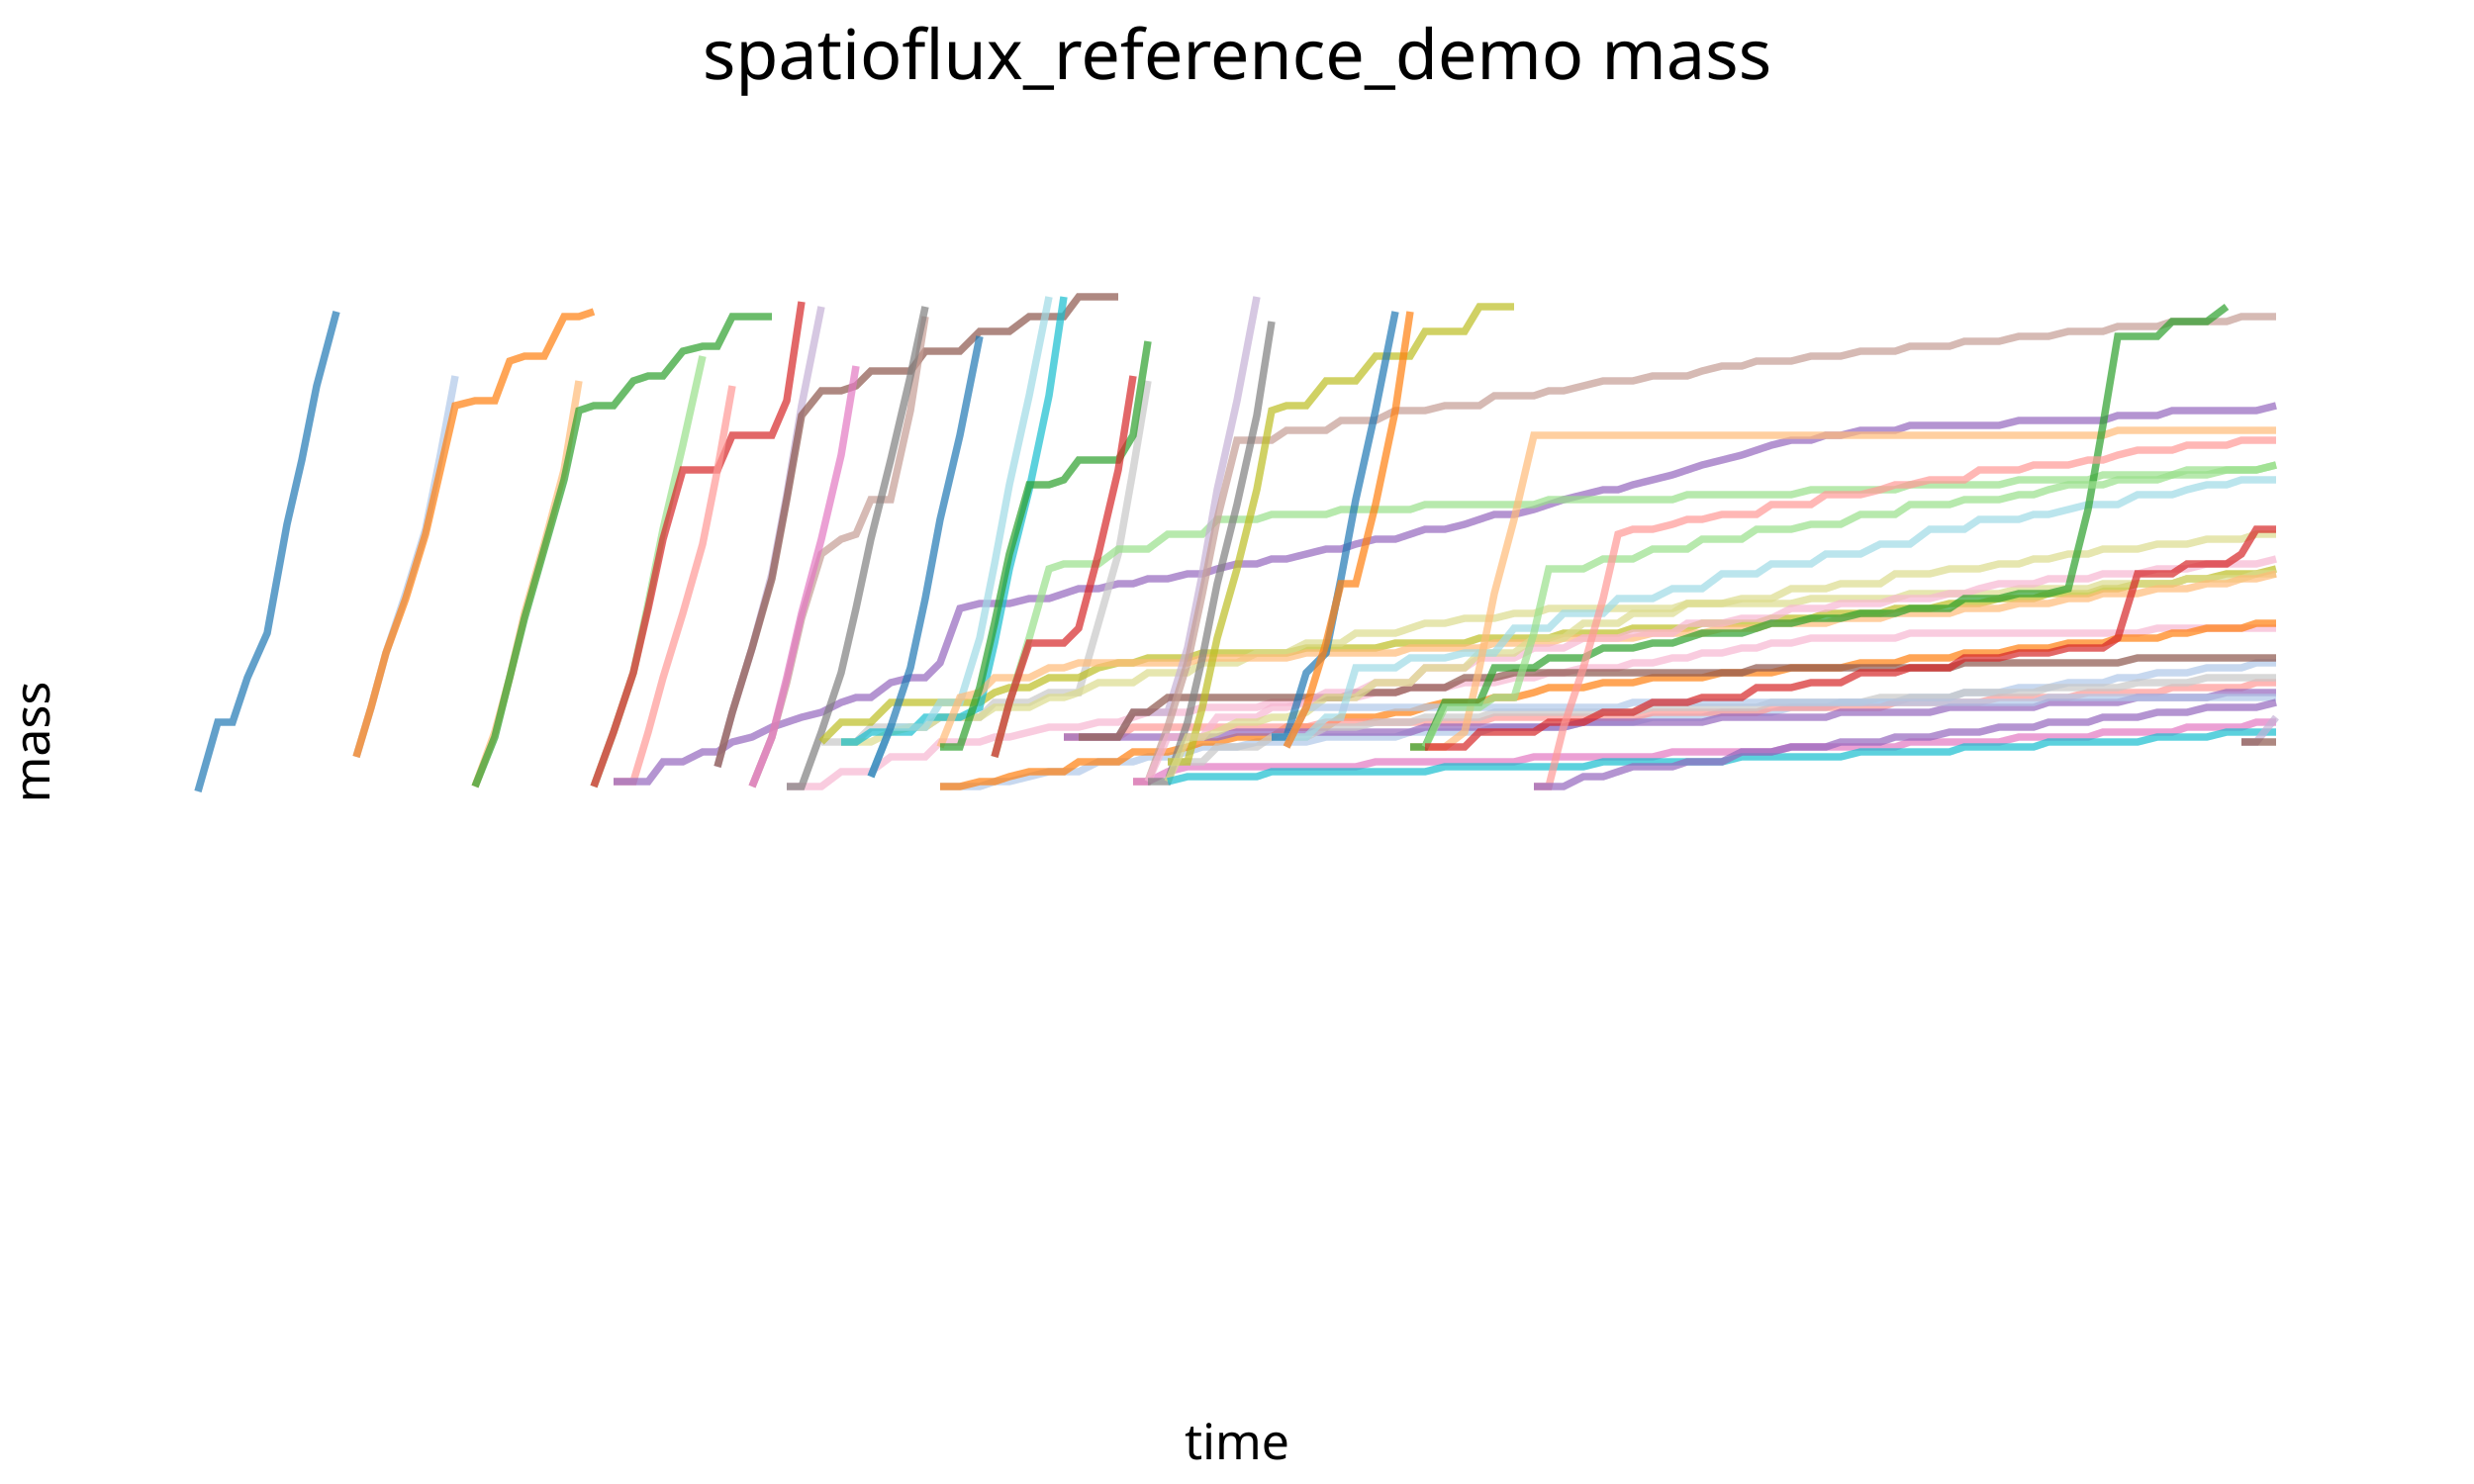
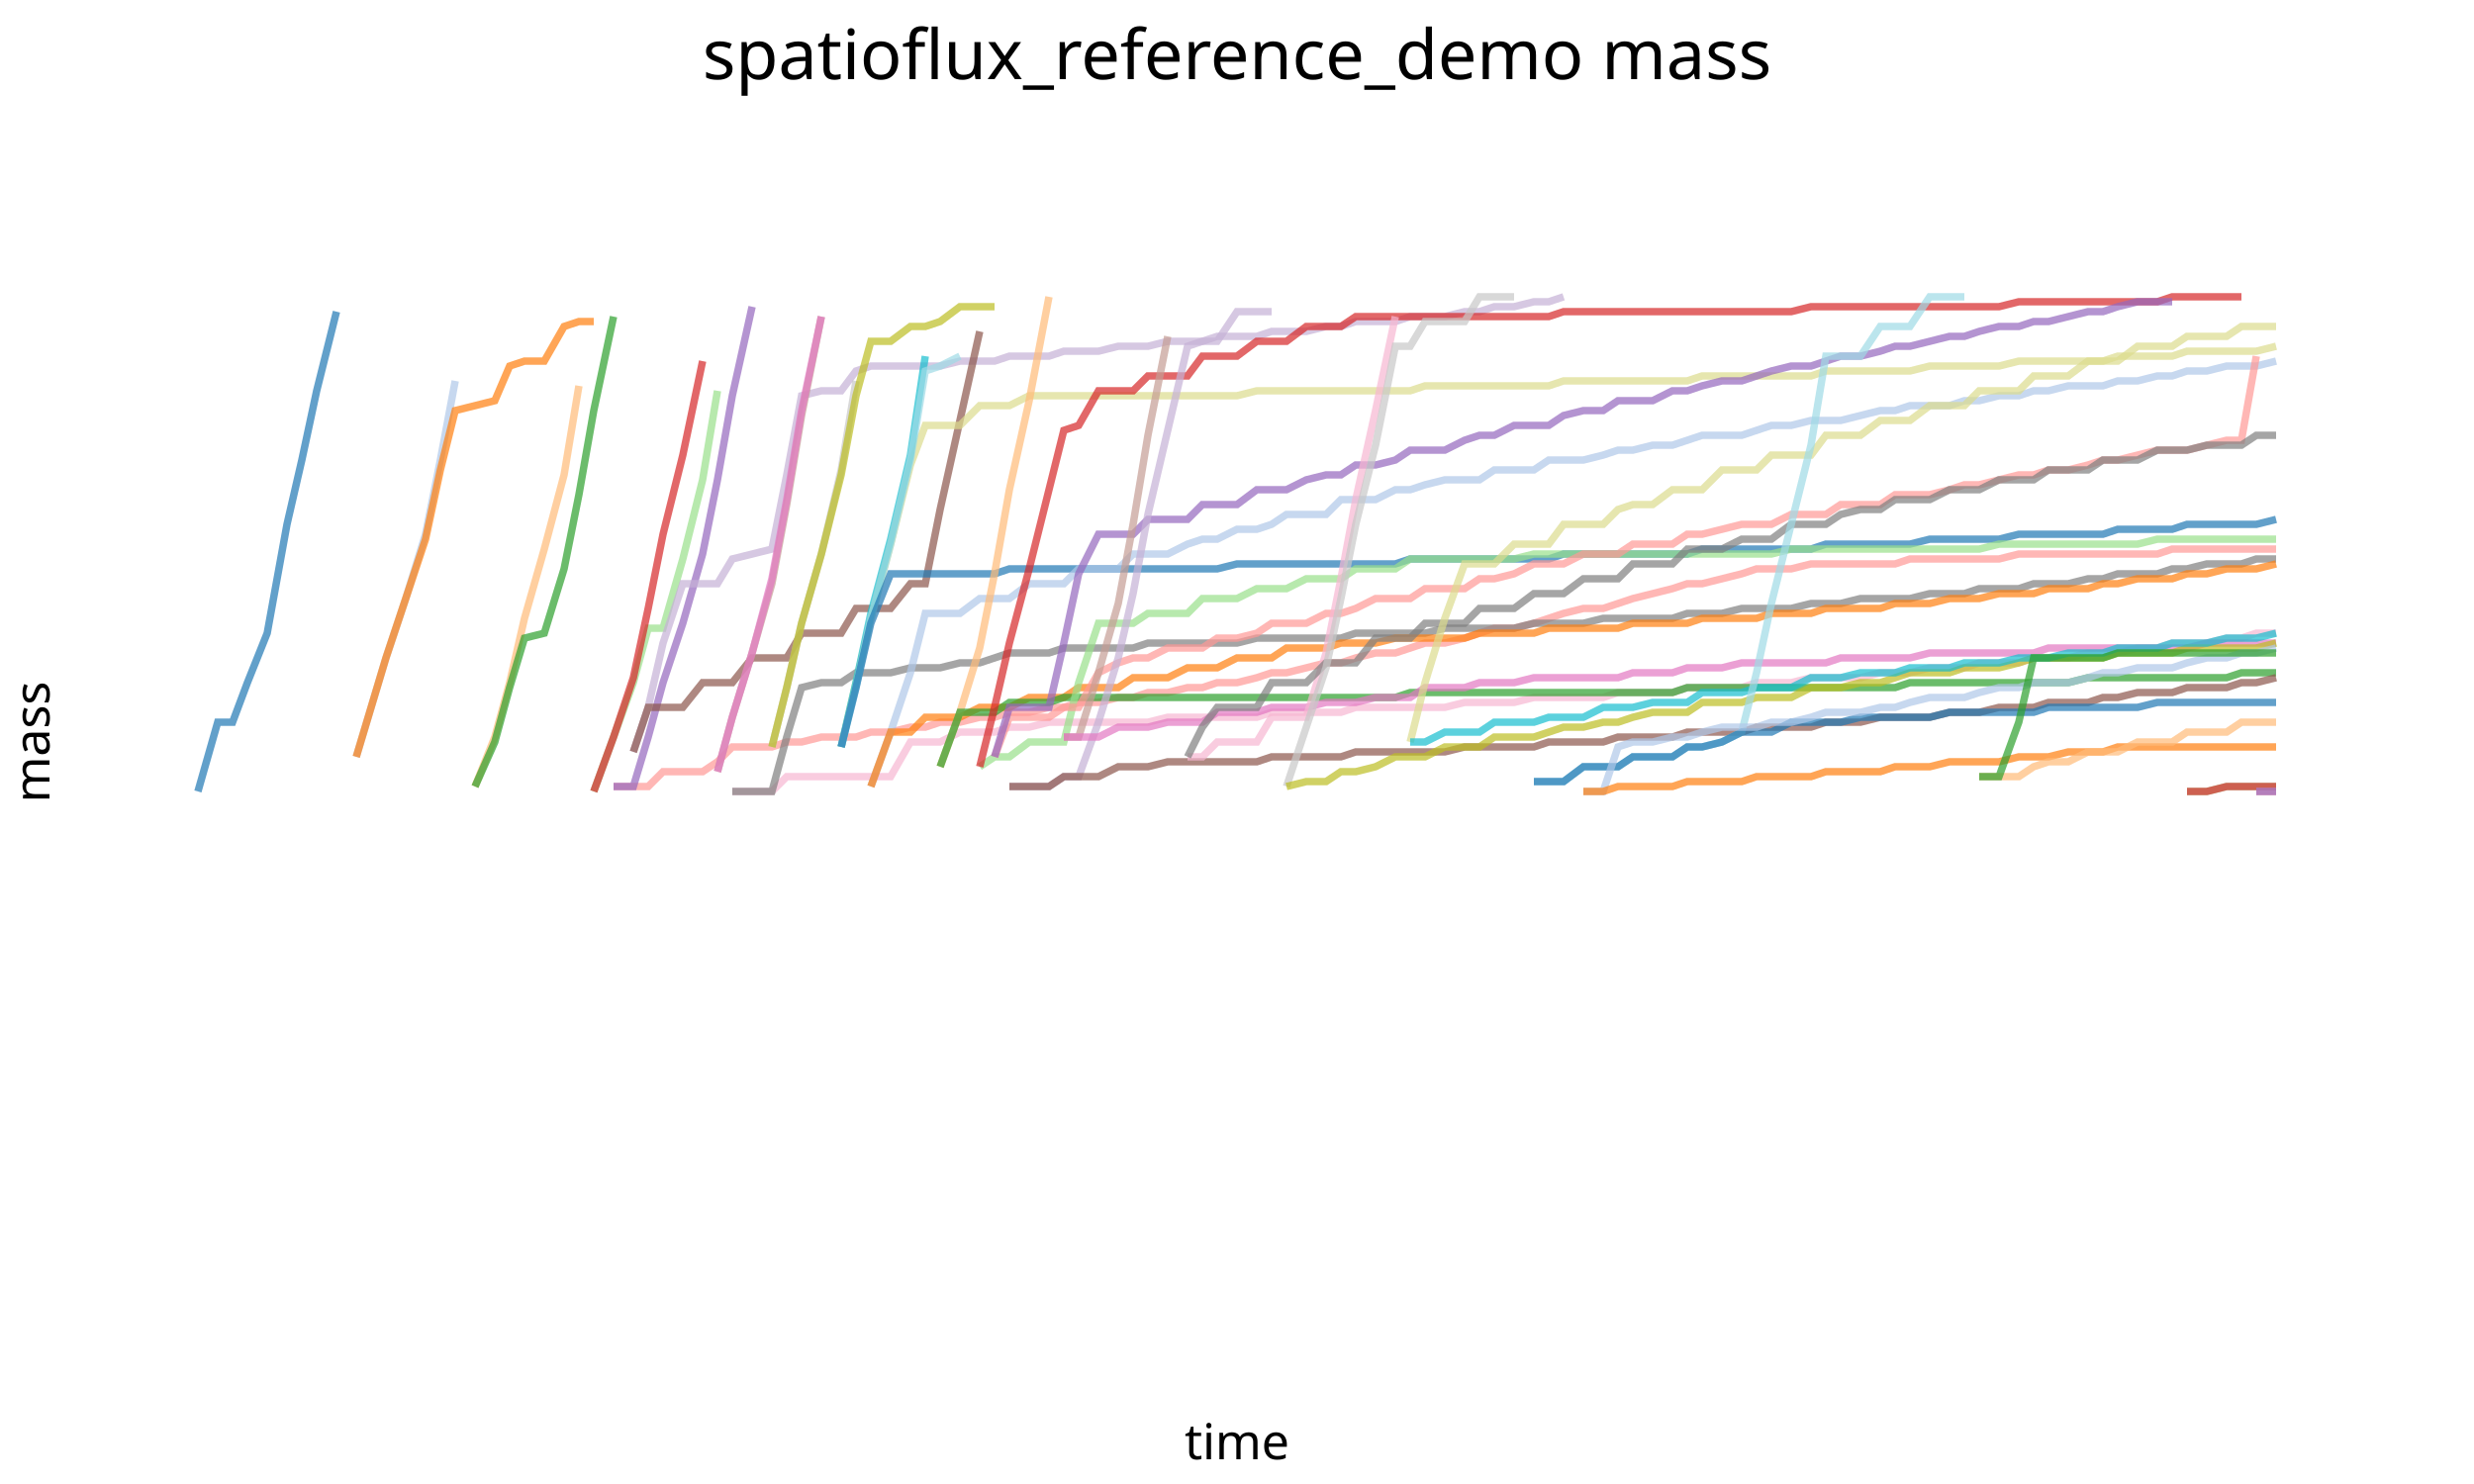
<svg xmlns="http://www.w3.org/2000/svg" width="500" height="300" viewBox="0 0 500 300">
  <rect width="500" height="300" fill="white" />
  <text x="250" y="16" text-anchor="middle" font-size="14" font-family="sans-serif">spatioflux_reference_demo mass</text>
  <text x="250" y="295" text-anchor="middle" font-size="10" font-family="sans-serif">time</text>
  <text x="10" y="150" text-anchor="middle" font-size="10" font-family="sans-serif" transform="rotate(-90 10 150)">mass</text>
-   <polyline points="40,160 44,146 47,146 50,137 54,128 58,106 61,93 64,78 68,63" fill="none" stroke="rgb(31,119,180)" stroke-width="1.5" opacity="0.7" />
-   <polyline points="72,153 75,143 78,132 82,120 86,107 89,92 92,76" fill="none" stroke="rgb(175,199,232)" stroke-width="1.5" opacity="0.7" />
-   <polyline points="72,153 75,143 78,132 82,121 86,108 89,95 92,82 96,81 100,81 103,73 106,72 110,72 114,64 117,64 120,63" fill="none" stroke="rgb(255,127,14)" stroke-width="1.5" opacity="0.7" />
-   <polyline points="96,159 100,148 103,137 106,124 110,110 114,95 117,77" fill="none" stroke="rgb(255,187,120)" stroke-width="1.5" opacity="0.7" />
-   <polyline points="96,159 100,149 103,137 106,125 110,111 114,97 117,83 120,82 124,82 128,77 131,76 134,76 138,71 142,70 145,70 148,64 152,64 156,64" fill="none" stroke="rgb(44,160,44)" stroke-width="1.5" opacity="0.7" />
-   <polyline points="120,159 124,148 128,136 131,122 134,107 138,90 142,72" fill="none" stroke="rgb(152,223,138)" stroke-width="1.5" opacity="0.7" />
-   <polyline points="120,159 124,148 128,136 131,123 134,109 138,95 142,95 145,95 148,88 152,88 156,88 159,81 162,61" fill="none" stroke="rgb(214,39,40)" stroke-width="1.5" opacity="0.7" />
-   <polyline points="124,158 128,158 131,148 134,137 138,124 142,110 145,95 148,78" fill="none" stroke="rgb(255,152,150)" stroke-width="1.5" opacity="0.7" />
-   <polyline points="124,158 128,158 131,158 134,154 138,154 142,152 145,152 148,150 152,149 156,147 159,146 162,145 166,144 170,142 173,141 176,141 180,138 184,137 187,137 190,134 194,123 198,122 201,122 204,122 208,121 212,121 215,120 218,119 222,119 226,118 229,118 232,117 236,117 240,116 243,116 246,115 250,114 254,114 257,113 260,113 264,112 268,111 271,111 274,110 278,109 282,109 285,108 288,107 292,107 296,106 299,105 302,104 306,104 310,103 313,102 316,101 320,100 324,99 327,99 330,98 334,97 338,96 341,95 344,94 348,93 352,92 355,91 358,90 362,89 366,89 369,88 372,88 376,87 380,87 383,87 386,86 390,86 394,86 397,86 400,86 404,86 408,85 411,85 414,85 418,85 422,85 425,85 428,84 432,84 436,84 439,83 442,83 446,83 450,83 453,83 456,83 460,82" fill="none" stroke="rgb(148,103,189)" stroke-width="1.5" opacity="0.7" />
-   <polyline points="145,155 148,144 152,131 156,116 159,100 162,82 166,62" fill="none" stroke="rgb(197,176,213)" stroke-width="1.5" opacity="0.7" />
-   <polyline points="145,155 148,144 152,131 156,117 159,101 162,84 166,79 170,79 173,78 176,75 180,75 184,75 187,71 190,71 194,71 198,67 201,67 204,67 208,64 212,64 215,64 218,60 222,60 226,60" fill="none" stroke="rgb(140,86,75)" stroke-width="1.5" opacity="0.7" />
-   <polyline points="152,159 156,149 159,138 162,125 166,112 170,109 173,108 176,101 180,101 184,83 187,64" fill="none" stroke="rgb(196,156,148)" stroke-width="1.5" opacity="0.7" />
-   <polyline points="152,159 156,149 159,137 162,124 166,109 170,92 173,74" fill="none" stroke="rgb(227,119,194)" stroke-width="1.5" opacity="0.7" />
-   <polyline points="159,159 162,159 166,159 170,156 173,156 176,156 180,153 184,153 187,153 190,150 194,150 198,150 201,149 204,149 208,148 212,147 215,147 218,147 222,146 226,146 229,145 232,144 236,144 240,144 243,143 246,143 250,143 254,143 257,142 260,142 264,142 268,141 271,141 274,141 278,140 282,140 285,139 288,139 292,139 296,138 299,138 302,138 306,137 310,137 313,136 316,136 320,135 324,135 327,135 330,134 334,134 338,133 341,133 344,132 348,132 352,131 355,131 358,130 362,130 366,129 369,129 372,129 376,129 380,129 383,129 386,128 390,128 394,128 397,128 400,128 404,128 408,128 411,128 414,128 418,128 422,128 425,128 428,128 432,128 436,127 439,127 442,127 446,127 450,127 453,127 456,127 460,127" fill="none" stroke="rgb(247,182,210)" stroke-width="1.5" opacity="0.7" />
-   <polyline points="159,159 162,159 166,148 170,136 173,123 176,109 180,93 184,76 187,62" fill="none" stroke="rgb(127,127,127)" stroke-width="1.5" opacity="0.7" />
-   <polyline points="166,150 170,150 173,150 176,147 180,147 184,147 187,147 190,145 194,145 198,145 201,142 204,142 208,142 212,140 215,140 218,140 222,126 226,112 229,95 232,77" fill="none" stroke="rgb(199,199,199)" stroke-width="1.5" opacity="0.7" />
-   <polyline points="166,150 170,146 173,146 176,146 180,142 184,142 187,142 190,142 194,142 198,142 201,140 204,139 208,139 212,137 215,137 218,137 222,135 226,134 229,134 232,133 236,133 240,133 243,132 246,132 250,132 254,132 257,132 260,132 264,131 268,131 271,131 274,131 278,131 282,130 285,130 288,130 292,130 296,130 299,129 302,129 306,129 310,129 313,129 316,128 320,128 324,128 327,128 330,127 334,127 338,127 341,127 344,126 348,126 352,126 355,126 358,125 362,125 366,125 369,124 372,124 376,124 380,124 383,123 386,123 390,123 394,122 397,122 400,122 404,121 408,121 411,121 414,120 418,120 422,120 425,119 428,119 432,118 436,118 439,118 442,117 446,117 450,116 453,116 456,116 460,115" fill="none" stroke="rgb(188,189,34)" stroke-width="1.5" opacity="0.7" />
-   <polyline points="170,150 173,150 176,150 180,148 184,147 187,147 190,145 194,145 198,145 201,143 204,143 208,143 212,141 215,141 218,140 222,138 226,138 229,138 232,136 236,136 240,136 243,134 246,134 250,134 254,132 257,132 260,132 264,130 268,130 271,130 274,128 278,128 282,128 285,127 288,126 292,126 296,125 299,125 302,125 306,124 310,124 313,123 316,123 320,123 324,123 327,123 330,123 334,123 338,123 341,122 344,122 348,122 352,122 355,122 358,122 362,122 366,121 369,121 372,121 376,121 380,121 383,121 386,120 390,120 394,120 397,120 400,120 404,120 408,119 411,119 414,119 418,119 422,119 425,118 428,118 432,118 436,118 439,118 442,117 446,117 450,117 453,117 456,116 460,116" fill="none" stroke="rgb(219,219,141)" stroke-width="1.5" opacity="0.7" />
-   <polyline points="170,150 173,150 176,148 180,148 184,148 187,145 190,145 194,145 198,143 201,130 204,115 208,99 212,80 215,60" fill="none" stroke="rgb(23,190,207)" stroke-width="1.5" opacity="0.7" />
-   <polyline points="176,157 180,147 184,147 187,147 190,142 194,142 198,129 201,114 204,98 208,80 212,60" fill="none" stroke="rgb(158,218,229)" stroke-width="1.5" opacity="0.7" />
-   <polyline points="176,157 180,147 184,135 187,121 190,105 194,88 198,68" fill="none" stroke="rgb(31,119,180)" stroke-width="1.5" opacity="0.7" />
-   <polyline points="190,159 194,159 198,159 201,158 204,158 208,157 212,156 215,156 218,156 222,154 226,154 229,154 232,153 236,153 240,152 243,151 246,151 250,151 254,150 257,150 260,150 264,150 268,149 271,149 274,149 278,149 282,149 285,148 288,148 292,148 296,148 299,148 302,147 306,147 310,147 313,147 316,147 320,146 324,146 327,146 330,146 334,145 338,145 341,145 344,145 348,144 352,144 355,144 358,144 362,143 366,143 369,143 372,142 376,142 380,142 383,142 386,141 390,141 394,141 397,140 400,140 404,140 408,139 411,139 414,139 418,138 422,138 425,138 428,137 432,137 436,136 439,136 442,136 446,135 450,135 453,135 456,134 460,134" fill="none" stroke="rgb(175,199,232)" stroke-width="1.5" opacity="0.7" />
-   <polyline points="190,159 194,159 198,158 201,158 204,157 208,156 212,156 215,156 218,154 222,154 226,154 229,152 232,152 236,152 240,151 243,150 246,150 250,149 254,149 257,149 260,147 264,147 268,147 271,145 274,145 278,145 282,144 285,144 288,143 292,142 296,142 299,142 302,141 306,141 310,140 313,139 316,139 320,139 324,138 327,138 330,138 334,137 338,137 341,137 344,137 348,136 352,136 355,136 358,136 362,135 366,135 369,135 372,135 376,134 380,134 383,134 386,133 390,133 394,133 397,132 400,132 404,132 408,131 411,131 414,131 418,130 422,130 425,130 428,129 432,129 436,129 439,128 442,128 446,127 450,127 453,127 456,126 460,126" fill="none" stroke="rgb(255,127,14)" stroke-width="1.5" opacity="0.7" />
-   <polyline points="190,151 194,141 198,140 201,137 204,137 208,137 212,135 215,135 218,134 222,134 226,134 229,134 232,134 236,134 240,134 243,133 246,133 250,133 254,133 257,133 260,133 264,132 268,132 271,132 274,132 278,132 282,132 285,131 288,131 292,131 296,131 299,131 302,130 306,130 310,130 313,130 316,129 320,129 324,129 327,129 330,129 334,128 338,128 341,128 344,128 348,127 352,127 355,127 358,126 362,126 366,126 369,126 372,125 376,125 380,125 383,124 386,124 390,124 394,124 397,123 400,123 404,123 408,122 411,122 414,122 418,121 422,121 425,120 428,120 432,120 436,119 439,119 442,119 446,118 450,118 453,117 456,117 460,116" fill="none" stroke="rgb(255,187,120)" stroke-width="1.5" opacity="0.7" />
-   <polyline points="190,151 194,151 198,139 201,126 204,112 208,98 212,98 215,97 218,93 222,93 226,93 229,88 232,69" fill="none" stroke="rgb(44,160,44)" stroke-width="1.5" opacity="0.7" />
-   <polyline points="201,153 204,142 208,129 212,115 215,114 218,114 222,114 226,111 229,111 232,111 236,108 240,108 243,108 246,105 250,105 254,105 257,104 260,104 264,104 268,104 271,103 274,103 278,103 282,103 285,103 288,102 292,102 296,102 299,102 302,102 306,102 310,102 313,101 316,101 320,101 324,101 327,101 330,101 334,101 338,101 341,100 344,100 348,100 352,100 355,100 358,100 362,100 366,99 369,99 372,99 376,99 380,99 383,99 386,98 390,98 394,98 397,98 400,98 404,98 408,97 411,97 414,97 418,97 422,97 425,96 428,96 432,96 436,96 439,96 442,95 446,95 450,95 453,95 456,95 460,94" fill="none" stroke="rgb(152,223,138)" stroke-width="1.5" opacity="0.7" />
-   <polyline points="201,153 204,142 208,130 212,130 215,130 218,127 222,112 226,95 229,76" fill="none" stroke="rgb(214,39,40)" stroke-width="1.5" opacity="0.7" />
-   <polyline points="215,149 218,149 222,149 226,149 229,147 232,147 236,147 240,147 243,147 246,147 250,147 254,147 257,147 260,147 264,147 268,146 271,146 274,146 278,146 282,146 285,146 288,146 292,146 296,146 299,146 302,145 306,145 310,145 313,145 316,145 320,145 324,145 327,145 330,145 334,144 338,144 341,144 344,144 348,144 352,144 355,144 358,143 362,143 366,143 369,143 372,143 376,143 380,143 383,142 386,142 390,142 394,142 397,142 400,142 404,141 408,141 411,141 414,141 418,141 422,140 425,140 428,140 432,140 436,140 439,139 442,139 446,139 450,139 453,139 456,138 460,138" fill="none" stroke="rgb(255,152,150)" stroke-width="1.5" opacity="0.7" />
-   <polyline points="215,149 218,149 222,149 226,149 229,149 232,149 236,149 240,149 243,149 246,149 250,148 254,148 257,148 260,148 264,148 268,148 271,148 274,148 278,148 282,148 285,148 288,147 292,147 296,147 299,147 302,147 306,147 310,147 313,147 316,147 320,146 324,146 327,146 330,146 334,146 338,146 341,146 344,146 348,145 352,145 355,145 358,145 362,145 366,145 369,145 372,144 376,144 380,144 383,144 386,144 390,144 394,143 397,143 400,143 404,143 408,143 411,143 414,142 418,142 422,142 425,142 428,142 432,141 436,141 439,141 442,141 446,141 450,140 453,140 456,140 460,140" fill="none" stroke="rgb(148,103,189)" stroke-width="1.5" opacity="0.7" />
-   <polyline points="218,149 222,149 226,149 229,144 232,144 236,144 240,131 243,116 246,99 250,81 254,60" fill="none" stroke="rgb(197,176,213)" stroke-width="1.5" opacity="0.7" />
-   <polyline points="218,149 222,149 226,149 229,144 232,144 236,141 240,141 243,141 246,141 250,141 254,141 257,141 260,141 264,141 268,141 271,141 274,140 278,140 282,140 285,139 288,139 292,139 296,137 299,137 302,137 306,136 310,136 313,136 316,136 320,136 324,136 327,136 330,136 334,136 338,136 341,136 344,136 348,136 352,136 355,135 358,135 362,135 366,135 369,135 372,135 376,135 380,135 383,135 386,135 390,135 394,135 397,134 400,134 404,134 408,134 411,134 414,134 418,134 422,134 425,134 428,134 432,133 436,133 439,133 442,133 446,133 450,133 453,133 456,133 460,133" fill="none" stroke="rgb(140,86,75)" stroke-width="1.5" opacity="0.7" />
-   <polyline points="229,158 232,158 236,147 240,134 243,120 246,105 250,89 254,89 257,89 260,87 264,87 268,87 271,85 274,85 278,85 282,83 285,83 288,83 292,82 296,82 299,82 302,80 306,80 310,80 313,79 316,79 320,78 324,77 327,77 330,77 334,76 338,76 341,76 344,75 348,74 352,74 355,73 358,73 362,73 366,72 369,72 372,72 376,71 380,71 383,71 386,70 390,70 394,70 397,69 400,69 404,69 408,68 411,68 414,68 418,67 422,67 425,67 428,66 432,66 436,66 439,65 442,65 446,65 450,65 453,64 456,64 460,64" fill="none" stroke="rgb(196,156,148)" stroke-width="1.5" opacity="0.7" />
-   <polyline points="229,158 232,158 236,156 240,155 243,155 246,155 250,155 254,155 257,155 260,155 264,155 268,155 271,155 274,155 278,154 282,154 285,154 288,154 292,154 296,154 299,154 302,154 306,154 310,153 313,153 316,153 320,153 324,153 327,153 330,153 334,153 338,152 341,152 344,152 348,152 352,152 355,152 358,152 362,151 366,151 369,151 372,151 376,151 380,151 383,151 386,150 390,150 394,150 397,150 400,150 404,150 408,149 411,149 414,149 418,149 422,149 425,148 428,148 432,148 436,148 439,148 442,147 446,147 450,147 453,147 456,146 460,146" fill="none" stroke="rgb(227,119,194)" stroke-width="1.5" opacity="0.7" />
-   <polyline points="232,158 236,149 240,149 243,149 246,145 250,145 254,145 257,143 260,143 264,142 268,140 271,140 274,140 278,138 282,138 285,138 288,135 292,135 296,135 299,133 302,133 306,133 310,131 313,131 316,131 320,129 324,129 327,129 330,128 334,128 338,128 341,126 344,126 348,126 352,125 355,125 358,125 362,123 366,123 369,123 372,122 376,122 380,122 383,121 386,121 390,121 394,120 397,120 400,119 404,118 408,118 411,118 414,117 418,117 422,117 425,116 428,116 432,116 436,115 439,115 442,115 446,114 450,114 453,114 456,114 460,113" fill="none" stroke="rgb(247,182,210)" stroke-width="1.5" opacity="0.7" />
-   <polyline points="232,158 236,158 240,146 243,133 246,118 250,102 254,84 257,65" fill="none" stroke="rgb(127,127,127)" stroke-width="1.5" opacity="0.7" />
-   <polyline points="236,154 240,154 243,154 246,151 250,151 254,151 257,149 260,149 264,149 268,147 271,147 274,147 278,146 282,146 285,146 288,145 292,145 296,145 299,145 302,144 306,144 310,144 313,144 316,144 320,144 324,144 327,144 330,144 334,143 338,143 341,143 344,143 348,143 352,143 355,143 358,142 362,142 366,142 369,142 372,142 376,142 380,141 383,141 386,141 390,141 394,141 397,140 400,140 404,140 408,140 411,140 414,139 418,139 422,139 425,139 428,139 432,138 436,138 439,138 442,138 446,137 450,137 453,137 456,137 460,137" fill="none" stroke="rgb(199,199,199)" stroke-width="1.5" opacity="0.7" />
-   <polyline points="236,154 240,154 243,143 246,129 250,115 254,99 257,83 260,82 264,82 268,77 271,77 274,77 278,72 282,72 285,72 288,67 292,67 296,67 299,62 302,62 306,62" fill="none" stroke="rgb(188,189,34)" stroke-width="1.5" opacity="0.7" />
-   <polyline points="236,158 240,149 243,149 246,148 250,146 254,146 257,145 260,145 264,144 268,141 271,141 274,141 278,138 282,138 285,138 288,135 292,135 296,135 299,132 302,132 306,132 310,129 313,129 316,129 320,126 324,126 327,126 330,124 334,124 338,124 341,122 344,122 348,122 352,121 355,121 358,121 362,119 366,119 369,119 372,118 376,118 380,118 383,116 386,116 390,116 394,115 397,115 400,115 404,114 408,114 411,113 414,113 418,112 422,112 425,111 428,111 432,111 436,110 439,110 442,110 446,109 450,109 453,109 456,108 460,108" fill="none" stroke="rgb(219,219,141)" stroke-width="1.5" opacity="0.7" />
-   <polyline points="236,158 240,157 243,157 246,157 250,157 254,157 257,156 260,156 264,156 268,156 271,156 274,156 278,156 282,156 285,156 288,156 292,155 296,155 299,155 302,155 306,155 310,155 313,155 316,155 320,155 324,154 327,154 330,154 334,154 338,154 341,154 344,154 348,154 352,153 355,153 358,153 362,153 366,153 369,153 372,153 376,152 380,152 383,152 386,152 390,152 394,152 397,151 400,151 404,151 408,151 411,151 414,150 418,150 422,150 425,150 428,150 432,150 436,149 439,149 442,149 446,149 450,148 453,148 456,148 460,148" fill="none" stroke="rgb(23,190,207)" stroke-width="1.5" opacity="0.7" />
-   <polyline points="257,149 260,149 264,149 268,145 271,145 274,135 278,135 282,135 285,133 288,133 292,133 296,132 299,132 302,132 306,127 310,127 313,127 316,124 320,124 324,124 327,121 330,121 334,121 338,119 341,119 344,119 348,116 352,116 355,116 358,114 362,114 366,114 369,112 372,112 376,112 380,110 383,110 386,110 390,107 394,107 397,107 400,105 404,105 408,105 411,104 414,104 418,103 422,102 425,102 428,102 432,100 436,100 439,100 442,99 446,98 450,98 453,97 456,97 460,97" fill="none" stroke="rgb(158,218,229)" stroke-width="1.5" opacity="0.7" />
-   <polyline points="257,149 260,149 264,136 268,132 271,117 274,101 278,83 282,63" fill="none" stroke="rgb(31,119,180)" stroke-width="1.5" opacity="0.7" />
-   <polyline points="260,151 264,143 268,143 271,143 274,143 278,143 282,143 285,143 288,143 292,143 296,143 299,143 302,143 306,143 310,143 313,143 316,143 320,143 324,143 327,143 330,142 334,142 338,142 341,142 344,142 348,142 352,142 355,142 358,142 362,142 366,142 369,142 372,142 376,142 380,142 383,142 386,142 390,142 394,142 397,142 400,142 404,142 408,142 411,142 414,141 418,141 422,141 425,141 428,141 432,141 436,141 439,141 442,141 446,141 450,141 453,141 456,141 460,141" fill="none" stroke="rgb(175,199,232)" stroke-width="1.5" opacity="0.7" />
-   <polyline points="260,151 264,143 268,130 271,118 274,118 278,102 282,83 285,63" fill="none" stroke="rgb(255,127,14)" stroke-width="1.5" opacity="0.7" />
-   <polyline points="285,151 288,151 292,151 296,148 299,135 302,120 306,105 310,88 313,88 316,88 320,88 324,88 327,88 330,88 334,88 338,88 341,88 344,88 348,88 352,88 355,88 358,88 362,88 366,88 369,88 372,88 376,88 380,88 383,88 386,88 390,88 394,88 397,88 400,88 404,88 408,88 411,88 414,88 418,88 422,88 425,88 428,87 432,87 436,87 439,87 442,87 446,87 450,87 453,87 456,87 460,87" fill="none" stroke="rgb(255,187,120)" stroke-width="1.5" opacity="0.7" />
-   <polyline points="285,151 288,151 292,142 296,142 299,142 302,135 306,135 310,135 313,133 316,133 320,133 324,131 327,131 330,131 334,130 338,130 341,129 344,128 348,128 352,128 355,127 358,126 362,126 366,125 369,125 372,125 376,124 380,124 383,124 386,123 390,123 394,123 397,121 400,121 404,121 408,120 411,120 414,120 418,119 422,103 425,86 428,68 432,68 436,68 439,65 442,65 446,65 450,62" fill="none" stroke="rgb(44,160,44)" stroke-width="1.5" opacity="0.7" />
-   <polyline points="288,151 292,143 296,143 299,143 302,141 306,141 310,128 313,115 316,115 320,115 324,113 327,113 330,113 334,111 338,111 341,111 344,109 348,109 352,109 355,107 358,107 362,107 366,106 369,106 372,106 376,104 380,104 383,104 386,102 390,102 394,102 397,101 400,101 404,101 408,100 411,100 414,99 418,98 422,98 425,98 428,97 432,97 436,97 439,96 442,96 446,96 450,95 453,95 456,95 460,94" fill="none" stroke="rgb(152,223,138)" stroke-width="1.5" opacity="0.7" />
-   <polyline points="288,151 292,151 296,151 299,148 302,148 306,148 310,148 313,146 316,146 320,146 324,144 327,144 330,144 334,142 338,142 341,142 344,141 348,141 352,141 355,139 358,139 362,139 366,138 369,138 372,138 376,136 380,136 383,136 386,135 390,135 394,135 397,133 400,133 404,133 408,132 411,132 414,132 418,131 422,131 425,131 428,129 432,116 436,116 439,116 442,114 446,114 450,114 453,112 456,107 460,107" fill="none" stroke="rgb(214,39,40)" stroke-width="1.5" opacity="0.7" />
-   <polyline points="310,159 313,159 316,147 320,135 324,121 327,108 330,107 334,107 338,106 341,105 344,105 348,104 352,104 355,104 358,102 362,102 366,102 369,100 372,100 376,100 380,99 383,98 386,98 390,97 394,97 397,97 400,95 404,95 408,95 411,94 414,94 418,94 422,93 425,93 428,92 432,91 436,91 439,91 442,90 446,90 450,90 453,89 456,89 460,89" fill="none" stroke="rgb(255,152,150)" stroke-width="1.5" opacity="0.7" />
-   <polyline points="310,159 313,159 316,159 320,157 324,157 327,156 330,155 334,155 338,155 341,154 344,154 348,154 352,152 355,152 358,152 362,151 366,151 369,151 372,150 376,150 380,150 383,149 386,149 390,149 394,148 397,148 400,148 404,147 408,147 411,147 414,146 418,146 422,146 425,145 428,145 432,145 436,144 439,144 442,144 446,143 450,143 453,143 456,143 460,142" fill="none" stroke="rgb(148,103,189)" stroke-width="1.5" opacity="0.7" />
-   <polyline points="453,150 456,150 460,145" fill="none" stroke="rgb(197,176,213)" stroke-width="1.5" opacity="0.7" />
-   <polyline points="453,150 456,150 460,150" fill="none" stroke="rgb(140,86,75)" stroke-width="1.5" opacity="0.7" />
+   <polyline points="40,160 44,146 47,146 50,138 54,128 58,106 61,93 64,79 68,63" fill="none" stroke="rgb(31,119,180)" stroke-width="1.5" opacity="0.7" />
+   <polyline points="72,153 75,143 78,133 82,121 86,108 89,93 92,77" fill="none" stroke="rgb(175,199,232)" stroke-width="1.5" opacity="0.7" />
+   <polyline points="72,153 75,143 78,133 82,121 86,109 89,95 92,83 96,82 100,81 103,74 106,73 110,73 114,66 117,65 120,65" fill="none" stroke="rgb(255,127,14)" stroke-width="1.5" opacity="0.7" />
+   <polyline points="96,159 100,149 103,138 106,125 110,111 114,96 117,78" fill="none" stroke="rgb(255,187,120)" stroke-width="1.5" opacity="0.7" />
+   <polyline points="96,159 100,150 103,139 106,129 110,128 114,115 117,100 120,83 124,64" fill="none" stroke="rgb(44,160,44)" stroke-width="1.5" opacity="0.7" />
+   <polyline points="120,160 124,149 128,138 131,127 134,127 138,113 142,97 145,79" fill="none" stroke="rgb(152,223,138)" stroke-width="1.5" opacity="0.7" />
+   <polyline points="120,160 124,149 128,137 131,123 134,108 138,92 142,73" fill="none" stroke="rgb(214,39,40)" stroke-width="1.5" opacity="0.7" />
+   <polyline points="124,159 128,159 131,159 134,156 138,156 142,156 145,154 148,151 152,151 156,151 159,150 162,150 166,149 170,149 173,149 176,148 180,148 184,147 187,147 190,146 194,146 198,145 201,145 204,144 208,144 212,143 215,143 218,142 222,142 226,141 229,141 232,140 236,140 240,139 243,139 246,138 250,138 254,137 257,136 260,136 264,135 268,134 271,134 274,133 278,132 282,132 285,131 288,130 292,130 296,129 299,128 302,127 306,127 310,126 313,125 316,124 320,123 324,123 327,122 330,121 334,120 338,119 341,118 344,118 348,117 352,116 355,115 358,115 362,115 366,114 369,114 372,114 376,114 380,114 383,114 386,113 390,113 394,113 397,113 400,113 404,113 408,112 411,112 414,112 418,112 422,112 425,112 428,112 432,112 436,112 439,111 442,111 446,111 450,111 453,111 456,111 460,111" fill="none" stroke="rgb(255,152,150)" stroke-width="1.5" opacity="0.7" />
+   <polyline points="124,159 128,159 131,149 134,138 138,126 142,112 145,97 148,80 152,62" fill="none" stroke="rgb(148,103,189)" stroke-width="1.5" opacity="0.7" />
+   <polyline points="128,152 131,143 134,130 138,118 142,118 145,118 148,113 152,112 156,111 159,96 162,80 166,79 170,79 173,75 176,74 180,74 184,74 187,74 190,74 194,73 198,73 201,73 204,72 208,72 212,72 215,71 218,71 222,71 226,70 229,70 232,70 236,69 240,69 243,69 246,68 250,68 254,68 257,67 260,67 264,67 268,66 271,66 274,65 278,65 282,65 285,64 288,64 292,64 296,63 299,63 302,62 306,62 310,61 313,61 316,60" fill="none" stroke="rgb(197,176,213)" stroke-width="1.5" opacity="0.7" />
+   <polyline points="128,152 131,143 134,143 138,143 142,138 145,138 148,138 152,133 156,133 159,133 162,128 166,128 170,128 173,123 176,123 180,123 184,118 187,118 190,103 194,85 198,67" fill="none" stroke="rgb(140,86,75)" stroke-width="1.5" opacity="0.7" />
+   <polyline points="145,156 148,145 152,132 156,118 159,102 162,84 166,64" fill="none" stroke="rgb(196,156,148)" stroke-width="1.5" opacity="0.7" />
+   <polyline points="145,156 148,145 152,132 156,117 159,101 162,83 166,64" fill="none" stroke="rgb(227,119,194)" stroke-width="1.5" opacity="0.7" />
+   <polyline points="148,160 152,160 156,160 159,157 162,157 166,157 170,157 173,157 176,157 180,157 184,150 187,150 190,150 194,148 198,148 201,148 204,147 208,147 212,146 215,146 218,146 222,146 226,146 229,146 232,146 236,145 240,145 243,145 246,145 250,145 254,145 257,144 260,144 264,144 268,144 271,144 274,143 278,143 282,143 285,143 288,143 292,143 296,142 299,142 302,142 306,142 310,141 313,141 316,141 320,141 324,141 327,140 330,140 334,140 338,140 341,139 344,139 348,139 352,139 355,138 358,138 362,138 366,137 369,137 372,137 376,137 380,136 383,136 386,136 390,135 394,135 397,135 400,134 404,134 408,134 411,133 414,133 418,133 422,132 425,132 428,132 432,131 436,131 439,130 442,130 446,130 450,129 453,129 456,128 460,128" fill="none" stroke="rgb(247,182,210)" stroke-width="1.5" opacity="0.7" />
+   <polyline points="148,160 152,160 156,160 159,149 162,139 166,138 170,138 173,136 176,136 180,136 184,135 187,135 190,135 194,134 198,134 201,133 204,132 208,132 212,132 215,131 218,131 222,131 226,131 229,131 232,130 236,130 240,130 243,130 246,130 250,130 254,129 257,129 260,129 264,129 268,129 271,129 274,128 278,128 282,128 285,128 288,128 292,127 296,127 299,127 302,127 306,127 310,126 313,126 316,126 320,126 324,125 327,125 330,125 334,125 338,125 341,124 344,124 348,124 352,123 355,123 358,123 362,123 366,122 369,122 372,122 376,121 380,121 383,121 386,121 390,120 394,120 397,120 400,119 404,119 408,119 411,118 414,118 418,118 422,117 425,117 428,116 432,116 436,116 439,115 442,115 446,114 450,114 453,114 456,113 460,113" fill="none" stroke="rgb(127,127,127)" stroke-width="1.5" opacity="0.7" />
+   <polyline points="156,151 159,139 162,126 166,112 170,95 173,77" fill="none" stroke="rgb(199,199,199)" stroke-width="1.5" opacity="0.7" />
+   <polyline points="156,151 159,139 162,126 166,112 170,96 173,80 176,69 180,69 184,66 187,66 190,65 194,62 198,62 201,62" fill="none" stroke="rgb(188,189,34)" stroke-width="1.5" opacity="0.7" />
+   <polyline points="170,151 173,138 176,125 180,110 184,94 187,86 190,86 194,86 198,82 201,82 204,82 208,80 212,80 215,80 218,80 222,80 226,80 229,80 232,80 236,80 240,80 243,80 246,80 250,80 254,79 257,79 260,79 264,79 268,79 271,79 274,79 278,79 282,79 285,79 288,78 292,78 296,78 299,78 302,78 306,78 310,78 313,78 316,77 320,77 324,77 327,77 330,77 334,77 338,77 341,77 344,76 348,76 352,76 355,76 358,76 362,76 366,76 369,75 372,75 376,75 380,75 383,75 386,75 390,74 394,74 397,74 400,74 404,74 408,73 411,73 414,73 418,73 422,73 425,73 428,72 432,72 436,72 439,72 442,71 446,71 450,71 453,71 456,71 460,70" fill="none" stroke="rgb(219,219,141)" stroke-width="1.5" opacity="0.7" />
+   <polyline points="170,151 173,138 176,124 180,109 184,92 187,72" fill="none" stroke="rgb(23,190,207)" stroke-width="1.5" opacity="0.7" />
+   <polyline points="170,151 173,139 176,125 180,110 184,93 187,75 190,74 194,72" fill="none" stroke="rgb(158,218,229)" stroke-width="1.5" opacity="0.7" />
+   <polyline points="170,151 173,139 176,126 180,116 184,116 187,116 190,116 194,116 198,116 201,116 204,115 208,115 212,115 215,115 218,115 222,115 226,115 229,115 232,115 236,115 240,115 243,115 246,115 250,114 254,114 257,114 260,114 264,114 268,114 271,114 274,114 278,114 282,114 285,113 288,113 292,113 296,113 299,113 302,113 306,113 310,113 313,113 316,112 320,112 324,112 327,112 330,112 334,112 338,112 341,112 344,111 348,111 352,111 355,111 358,111 362,111 366,111 369,110 372,110 376,110 380,110 383,110 386,110 390,109 394,109 397,109 400,109 404,109 408,108 411,108 414,108 418,108 422,108 425,108 428,107 432,107 436,107 439,107 442,106 446,106 450,106 453,106 456,106 460,105" fill="none" stroke="rgb(31,119,180)" stroke-width="1.5" opacity="0.7" />
+   <polyline points="176,159 180,148 184,136 187,124 190,124 194,124 198,121 201,121 204,121 208,118 212,118 215,118 218,115 222,115 226,115 229,112 232,112 236,112 240,110 243,109 246,109 250,107 254,107 257,106 260,104 264,104 268,104 271,101 274,101 278,101 282,99 285,99 288,98 292,97 296,97 299,97 302,95 306,95 310,95 313,93 316,93 320,93 324,92 327,91 330,91 334,90 338,90 341,89 344,88 348,88 352,88 355,87 358,86 362,86 366,85 369,85 372,85 376,84 380,83 383,83 386,82 390,82 394,82 397,81 400,81 404,80 408,80 411,79 414,79 418,78 422,78 425,78 428,77 432,77 436,76 439,76 442,75 446,75 450,74 453,74 456,74 460,73" fill="none" stroke="rgb(175,199,232)" stroke-width="1.5" opacity="0.7" />
+   <polyline points="176,159 180,148 184,148 187,145 190,145 194,145 198,143 201,143 204,143 208,141 212,141 215,141 218,139 222,139 226,139 229,137 232,137 236,137 240,135 243,135 246,135 250,133 254,133 257,133 260,131 264,131 268,131 271,130 274,130 278,130 282,129 285,129 288,129 292,129 296,129 299,128 302,128 306,128 310,128 313,127 316,127 320,127 324,127 327,127 330,126 334,126 338,126 341,126 344,125 348,125 352,125 355,125 358,124 362,124 366,124 369,123 372,123 376,123 380,123 383,122 386,122 390,122 394,121 397,121 400,121 404,120 408,120 411,120 414,119 418,119 422,119 425,118 428,118 432,117 436,117 439,117 442,116 446,116 450,115 453,115 456,115 460,114" fill="none" stroke="rgb(255,127,14)" stroke-width="1.5" opacity="0.7" />
+   <polyline points="190,155 194,144 198,131 201,116 204,99 208,81 212,60" fill="none" stroke="rgb(255,187,120)" stroke-width="1.5" opacity="0.7" />
+   <polyline points="190,155 194,144 198,144 201,144 204,142 208,142 212,142 215,141 218,141 222,141 226,141 229,141 232,141 236,141 240,141 243,141 246,141 250,141 254,141 257,141 260,141 264,141 268,141 271,141 274,141 278,141 282,141 285,140 288,140 292,140 296,140 299,140 302,140 306,140 310,140 313,140 316,140 320,140 324,140 327,140 330,140 334,140 338,140 341,139 344,139 348,139 352,139 355,139 358,139 362,139 366,139 369,139 372,139 376,139 380,139 383,139 386,138 390,138 394,138 397,138 400,138 404,138 408,138 411,138 414,138 418,138 422,137 425,137 428,137 432,137 436,137 439,137 442,137 446,137 450,137 453,136 456,136 460,136" fill="none" stroke="rgb(44,160,44)" stroke-width="1.5" opacity="0.7" />
+   <polyline points="198,155 201,153 204,153 208,150 212,150 215,150 218,138 222,126 226,126 229,126 232,124 236,124 240,124 243,121 246,121 250,121 254,119 257,119 260,119 264,117 268,117 271,117 274,115 278,115 282,115 285,113 288,113 292,113 296,113 299,113 302,113 306,113 310,112 313,112 316,112 320,112 324,112 327,112 330,112 334,112 338,112 341,112 344,112 348,112 352,112 355,112 358,112 362,111 366,111 369,111 372,111 376,111 380,111 383,111 386,111 390,111 394,111 397,111 400,111 404,110 408,110 411,110 414,110 418,110 422,110 425,110 428,110 432,110 436,109 439,109 442,109 446,109 450,109 453,109 456,109 460,109" fill="none" stroke="rgb(152,223,138)" stroke-width="1.5" opacity="0.7" />
+   <polyline points="198,155 201,143 204,130 208,115 212,99 215,87 218,86 222,79 226,79 229,79 232,76 236,76 240,76 243,72 246,72 250,72 254,69 257,69 260,69 264,66 268,66 271,66 274,64 278,64 282,64 285,64 288,64 292,64 296,64 299,64 302,64 306,64 310,64 313,64 316,63 320,63 324,63 327,63 330,63 334,63 338,63 341,63 344,63 348,63 352,63 355,63 358,63 362,63 366,62 369,62 372,62 376,62 380,62 383,62 386,62 390,62 394,62 397,62 400,62 404,62 408,61 411,61 414,61 418,61 422,61 425,61 428,61 432,61 436,61 439,60 442,60 446,60 450,60 453,60" fill="none" stroke="rgb(214,39,40)" stroke-width="1.5" opacity="0.7" />
+   <polyline points="201,153 204,145 208,145 212,145 215,143 218,143 222,136 226,134 229,133 232,133 236,131 240,131 243,131 246,129 250,129 254,128 257,126 260,126 264,126 268,124 271,124 274,123 278,121 282,121 285,121 288,119 292,119 296,119 299,117 302,117 306,116 310,114 313,114 316,114 320,112 324,112 327,112 330,110 334,110 338,110 341,108 344,108 348,107 352,106 355,106 358,106 362,104 366,104 369,104 372,102 376,102 380,102 383,100 386,100 390,100 394,99 397,98 400,98 404,97 408,96 411,96 414,95 418,95 422,94 425,93 428,93 432,92 436,91 439,91 442,91 446,90 450,89 453,89 456,72" fill="none" stroke="rgb(255,152,150)" stroke-width="1.5" opacity="0.7" />
+   <polyline points="201,153 204,143 208,143 212,143 215,130 218,116 222,108 226,108 229,108 232,105 236,105 240,105 243,102 246,102 250,102 254,99 257,99 260,99 264,97 268,96 271,96 274,94 278,94 282,93 285,91 288,91 292,91 296,89 299,88 302,88 306,86 310,86 313,86 316,84 320,83 324,83 327,81 330,81 334,81 338,79 341,79 344,78 348,77 352,77 355,76 358,75 362,74 366,74 369,73 372,72 376,72 380,71 383,70 386,70 390,69 394,68 397,68 400,67 404,66 408,66 411,65 414,65 418,64 422,63 425,63 428,62 432,61 436,61 439,61" fill="none" stroke="rgb(148,103,189)" stroke-width="1.5" opacity="0.7" />
+   <polyline points="204,159 208,159 212,159 215,157 218,157 222,146 226,133 229,120 232,104 236,87 240,70 243,69 246,69 250,63 254,63 257,63" fill="none" stroke="rgb(197,176,213)" stroke-width="1.5" opacity="0.7" />
+   <polyline points="204,159 208,159 212,159 215,157 218,157 222,157 226,155 229,155 232,155 236,154 240,154 243,154 246,154 250,154 254,154 257,153 260,153 264,153 268,153 271,153 274,152 278,152 282,152 285,152 288,152 292,152 296,151 299,151 302,151 306,151 310,151 313,150 316,150 320,150 324,150 327,149 330,149 334,149 338,149 341,148 344,148 348,148 352,148 355,147 358,147 362,147 366,147 369,146 372,146 376,146 380,145 383,145 386,145 390,145 394,144 397,144 400,144 404,143 408,143 411,143 414,142 418,142 422,142 425,141 428,141 432,140 436,140 439,140 442,139 446,139 450,139 453,138 456,138 460,137" fill="none" stroke="rgb(140,86,75)" stroke-width="1.5" opacity="0.7" />
+   <polyline points="215,149 218,149 222,136 226,122 229,106 232,88 236,68" fill="none" stroke="rgb(196,156,148)" stroke-width="1.5" opacity="0.7" />
+   <polyline points="215,149 218,149 222,149 226,147 229,147 232,147 236,146 240,146 243,146 246,144 250,144 254,144 257,143 260,143 264,143 268,142 271,142 274,142 278,141 282,141 285,141 288,139 292,139 296,139 299,138 302,138 306,138 310,137 313,137 316,137 320,137 324,137 327,137 330,136 334,136 338,136 341,135 344,135 348,135 352,134 355,134 358,134 362,134 366,134 369,134 372,133 376,133 380,133 383,133 386,133 390,132 394,132 397,132 400,132 404,132 408,132 411,132 414,131 418,131 422,131 425,131 428,131 432,131 436,131 439,131 442,131 446,130 450,130 453,130 456,130 460,130" fill="none" stroke="rgb(227,119,194)" stroke-width="1.5" opacity="0.7" />
+   <polyline points="240,153 243,153 246,150 250,150 254,150 257,145 260,145 264,145 268,132 271,117 274,101 278,83 282,64" fill="none" stroke="rgb(247,182,210)" stroke-width="1.5" opacity="0.7" />
+   <polyline points="240,153 243,147 246,143 250,143 254,143 257,138 260,138 264,138 268,134 271,134 274,134 278,129 282,129 285,129 288,126 292,126 296,126 299,123 302,123 306,123 310,120 313,120 316,120 320,117 324,117 327,117 330,114 334,114 338,114 341,111 344,111 348,111 352,109 355,109 358,109 362,106 366,106 369,106 372,104 376,103 380,103 383,101 386,101 390,101 394,99 397,99 400,99 404,97 408,97 411,97 414,95 418,95 422,95 425,93 428,93 432,93 436,91 439,91 442,91 446,90 450,90 453,90 456,88 460,88" fill="none" stroke="rgb(127,127,127)" stroke-width="1.5" opacity="0.7" />
+   <polyline points="260,159 264,147 268,135 271,121 274,106 278,90 282,70 285,70 288,65 292,65 296,65 299,60 302,60 306,60" fill="none" stroke="rgb(199,199,199)" stroke-width="1.5" opacity="0.7" />
+   <polyline points="260,159 264,158 268,158 271,156 274,156 278,155 282,153 285,153 288,153 292,151 296,151 299,151 302,149 306,149 310,149 313,148 316,147 320,147 324,146 327,146 330,145 334,144 338,144 341,144 344,142 348,142 352,142 355,141 358,141 362,141 366,139 369,139 372,139 376,138 380,138 383,137 386,136 390,136 394,136 397,135 400,135 404,135 408,134 411,133 414,133 418,133 422,133 425,133 428,132 432,132 436,132 439,132 442,131 446,131 450,131 453,131 456,131 460,130" fill="none" stroke="rgb(188,189,34)" stroke-width="1.5" opacity="0.7" />
+   <polyline points="285,150 288,138 292,125 296,114 299,114 302,114 306,110 310,110 313,110 316,106 320,106 324,106 327,103 330,102 334,102 338,99 341,99 344,99 348,95 352,95 355,95 358,92 362,92 366,92 369,88 372,88 376,88 380,85 383,85 386,85 390,82 394,82 397,82 400,79 404,79 408,79 411,76 414,76 418,76 422,73 425,73 428,73 432,70 436,70 439,70 442,68 446,68 450,68 453,66 456,66 460,66" fill="none" stroke="rgb(219,219,141)" stroke-width="1.5" opacity="0.7" />
+   <polyline points="285,150 288,150 292,148 296,148 299,148 302,146 306,146 310,146 313,145 316,145 320,145 324,143 327,143 330,143 334,142 338,142 341,142 344,140 348,140 352,140 355,139 358,139 362,139 366,137 369,137 372,137 376,136 380,136 383,136 386,135 390,135 394,135 397,134 400,134 404,134 408,133 411,133 414,133 418,132 422,132 425,132 428,131 432,131 436,131 439,130 442,130 446,130 450,129 453,129 456,129 460,128" fill="none" stroke="rgb(23,190,207)" stroke-width="1.5" opacity="0.7" />
+   <polyline points="310,158 313,158 316,158 320,155 324,155 327,155 330,153 334,153 338,153 341,151 344,151 348,150 352,148 355,136 358,122 362,106 366,90 369,72 372,72 376,72 380,66 383,66 386,66 390,60 394,60 397,60" fill="none" stroke="rgb(158,218,229)" stroke-width="1.5" opacity="0.7" />
+   <polyline points="310,158 313,158 316,158 320,155 324,155 327,155 330,153 334,153 338,153 341,151 344,151 348,150 352,148 355,148 358,148 362,146 366,146 369,146 372,146 376,145 380,145 383,145 386,145 390,145 394,144 397,144 400,144 404,144 408,144 411,144 414,143 418,143 422,143 425,143 428,143 432,143 436,142 439,142 442,142 446,142 450,142 453,142 456,142 460,142" fill="none" stroke="rgb(31,119,180)" stroke-width="1.5" opacity="0.7" />
+   <polyline points="320,160 324,160 327,151 330,150 334,150 338,149 341,149 344,148 348,147 352,147 355,147 358,146 362,146 366,145 369,144 372,144 376,144 380,143 383,143 386,142 390,141 394,141 397,141 400,140 404,139 408,139 411,138 414,138 418,138 422,137 425,136 428,136 432,135 436,135 439,135 442,134 446,133 450,133 453,132 456,132 460,131" fill="none" stroke="rgb(175,199,232)" stroke-width="1.5" opacity="0.7" />
+   <polyline points="320,160 324,160 327,159 330,159 334,159 338,159 341,158 344,158 348,158 352,158 355,157 358,157 362,157 366,157 369,156 372,156 376,156 380,156 383,155 386,155 390,155 394,154 397,154 400,154 404,154 408,153 411,153 414,153 418,152 422,152 425,152 428,151 432,151 436,151 439,151 442,151 446,151 450,151 453,151 456,151 460,151" fill="none" stroke="rgb(255,127,14)" stroke-width="1.5" opacity="0.7" />
+   <polyline points="400,157 404,157 408,157 411,155 414,154 418,154 422,152 425,152 428,152 432,150 436,150 439,150 442,148 446,148 450,148 453,146 456,146 460,146" fill="none" stroke="rgb(255,187,120)" stroke-width="1.5" opacity="0.7" />
+   <polyline points="400,157 404,157 408,146 411,133 414,133 418,133 422,133 425,133 428,132 432,132 436,132 439,132 442,132 446,132 450,132 453,132 456,132 460,132" fill="none" stroke="rgb(44,160,44)" stroke-width="1.5" opacity="0.7" />
+   <polyline points="442,160 446,160 450,159 453,159 456,159 460,159" fill="none" stroke="rgb(152,223,138)" stroke-width="1.5" opacity="0.7" />
+   <polyline points="442,160 446,160 450,159 453,159 456,159 460,159" fill="none" stroke="rgb(214,39,40)" stroke-width="1.5" opacity="0.7" />
+   <polyline points="456,160 460,160" fill="none" stroke="rgb(255,152,150)" stroke-width="1.5" opacity="0.7" />
+   <polyline points="456,160 460,160" fill="none" stroke="rgb(148,103,189)" stroke-width="1.5" opacity="0.7" />
+   <polyline points="460,157" fill="none" stroke="rgb(197,176,213)" stroke-width="1.5" opacity="0.7" />
+   <polyline points="460,157" fill="none" stroke="rgb(140,86,75)" stroke-width="1.5" opacity="0.7" />
</svg>
